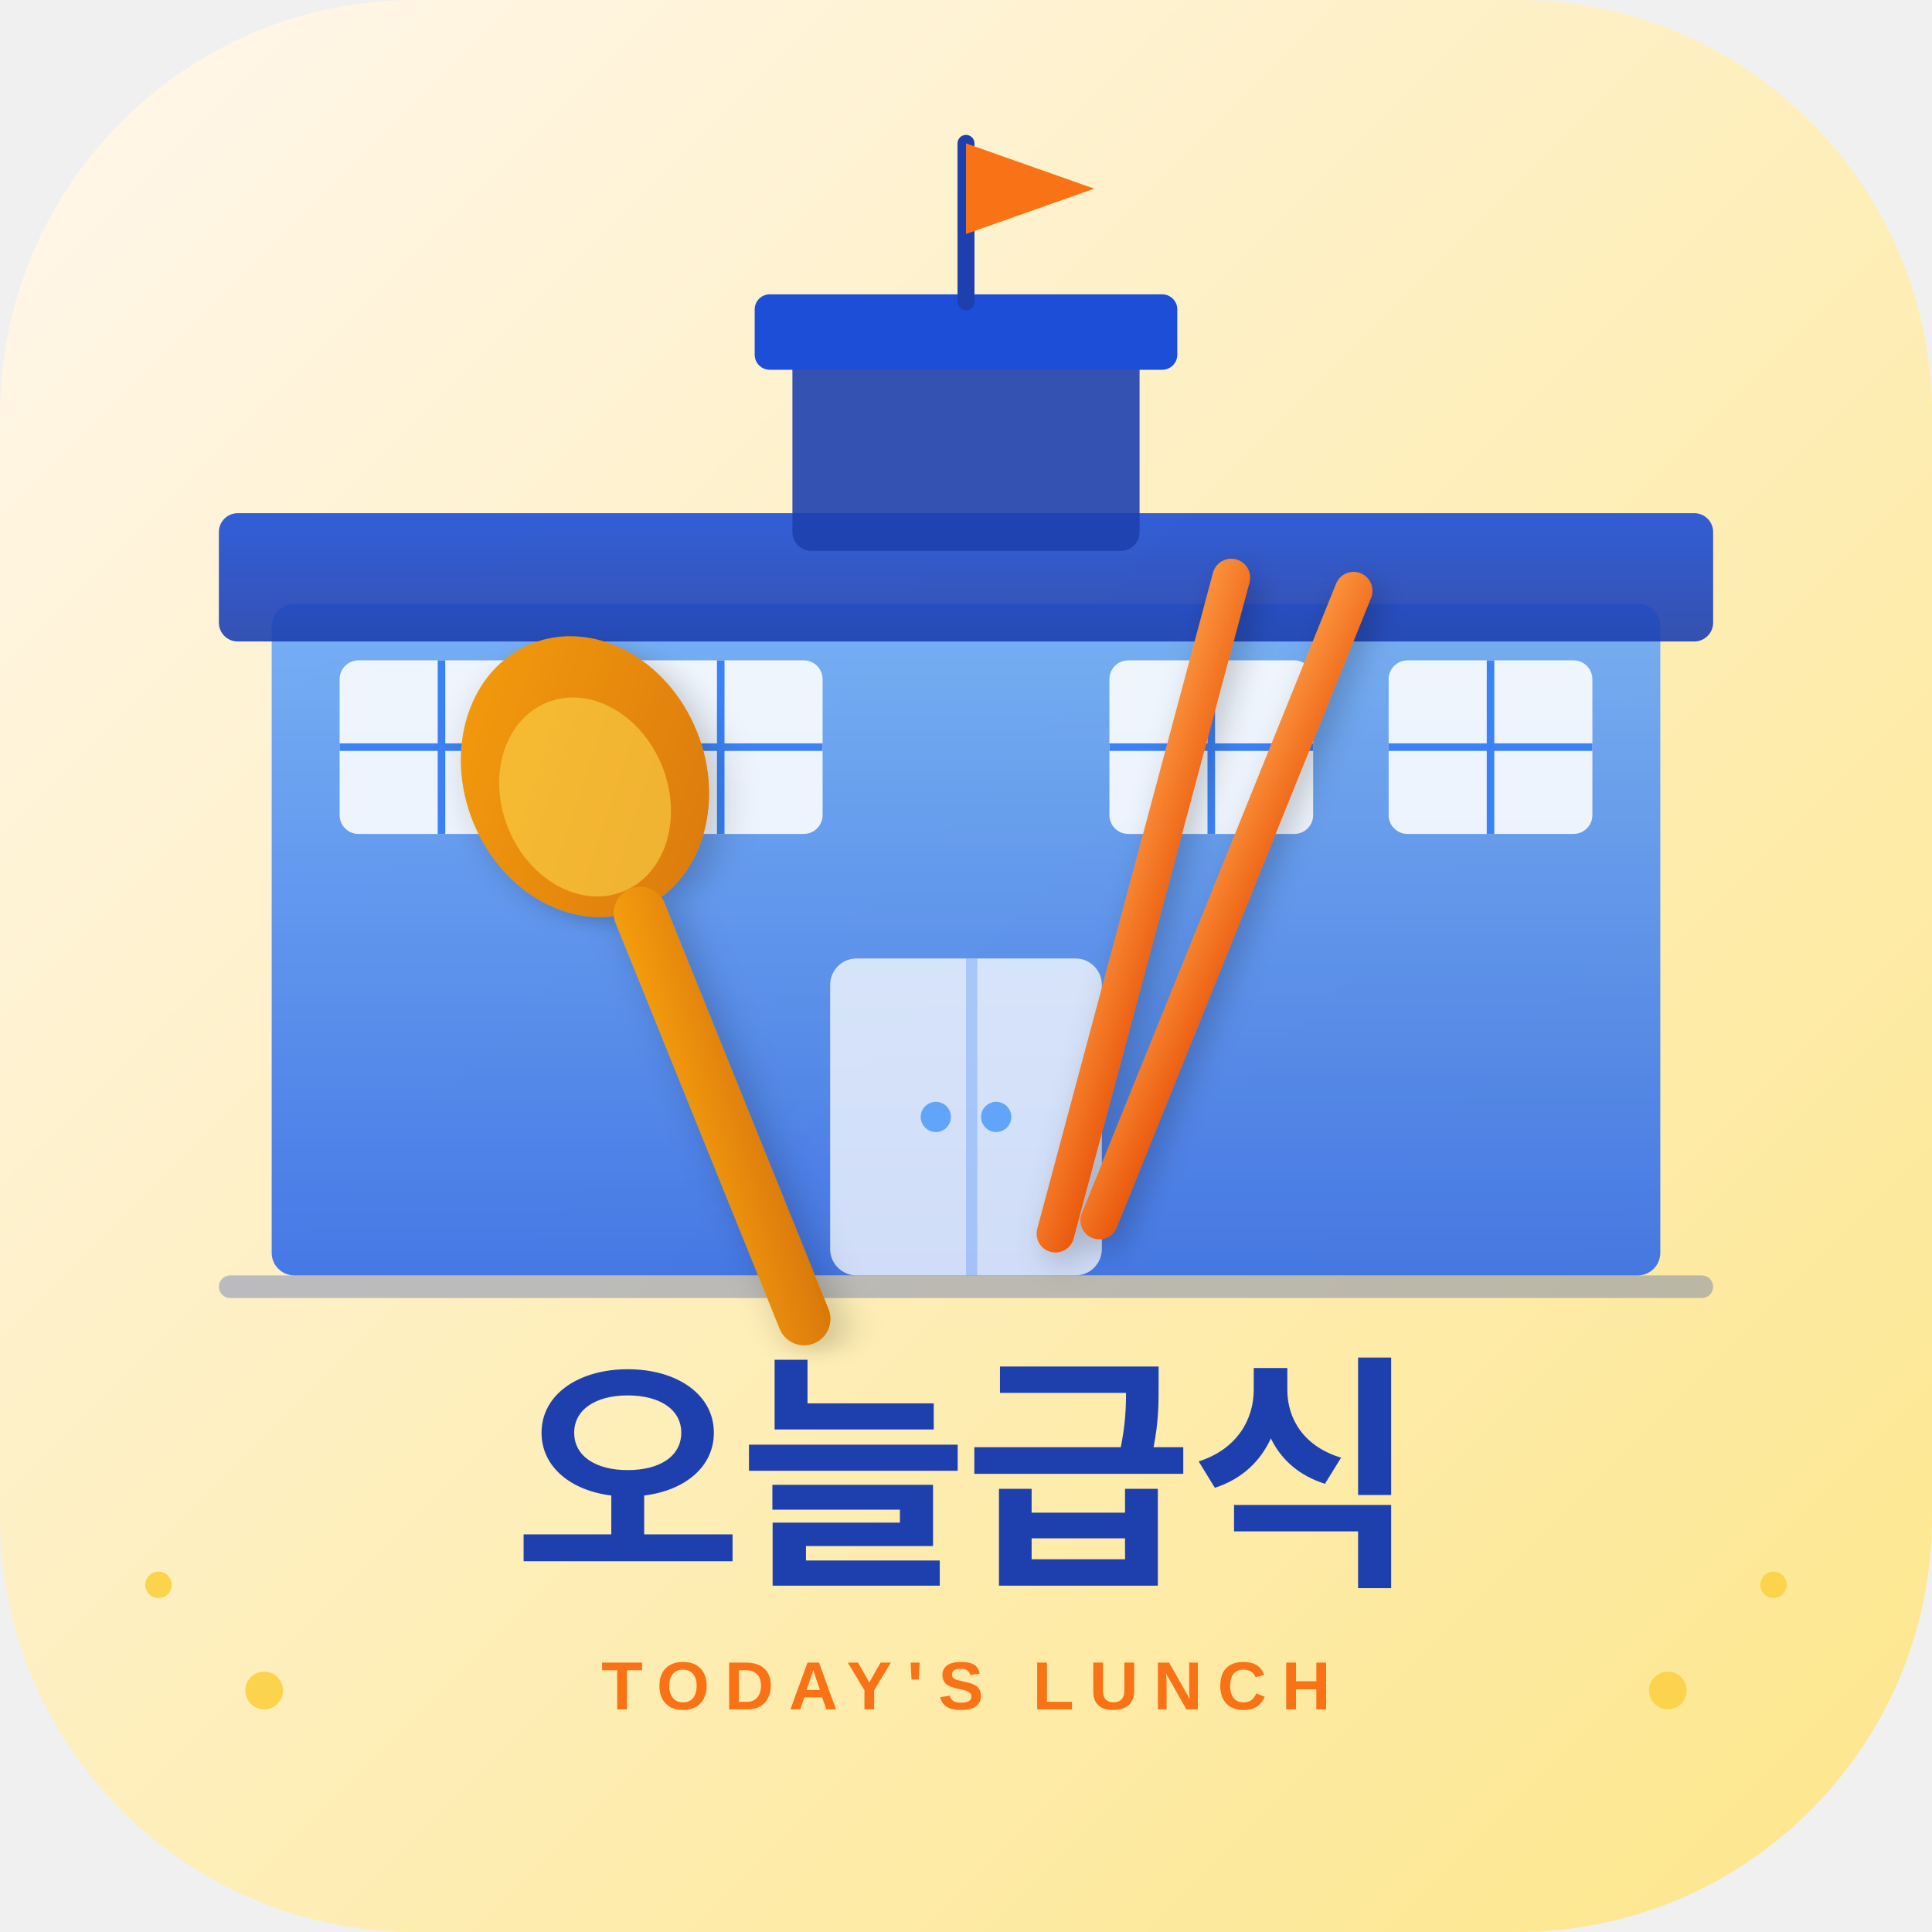
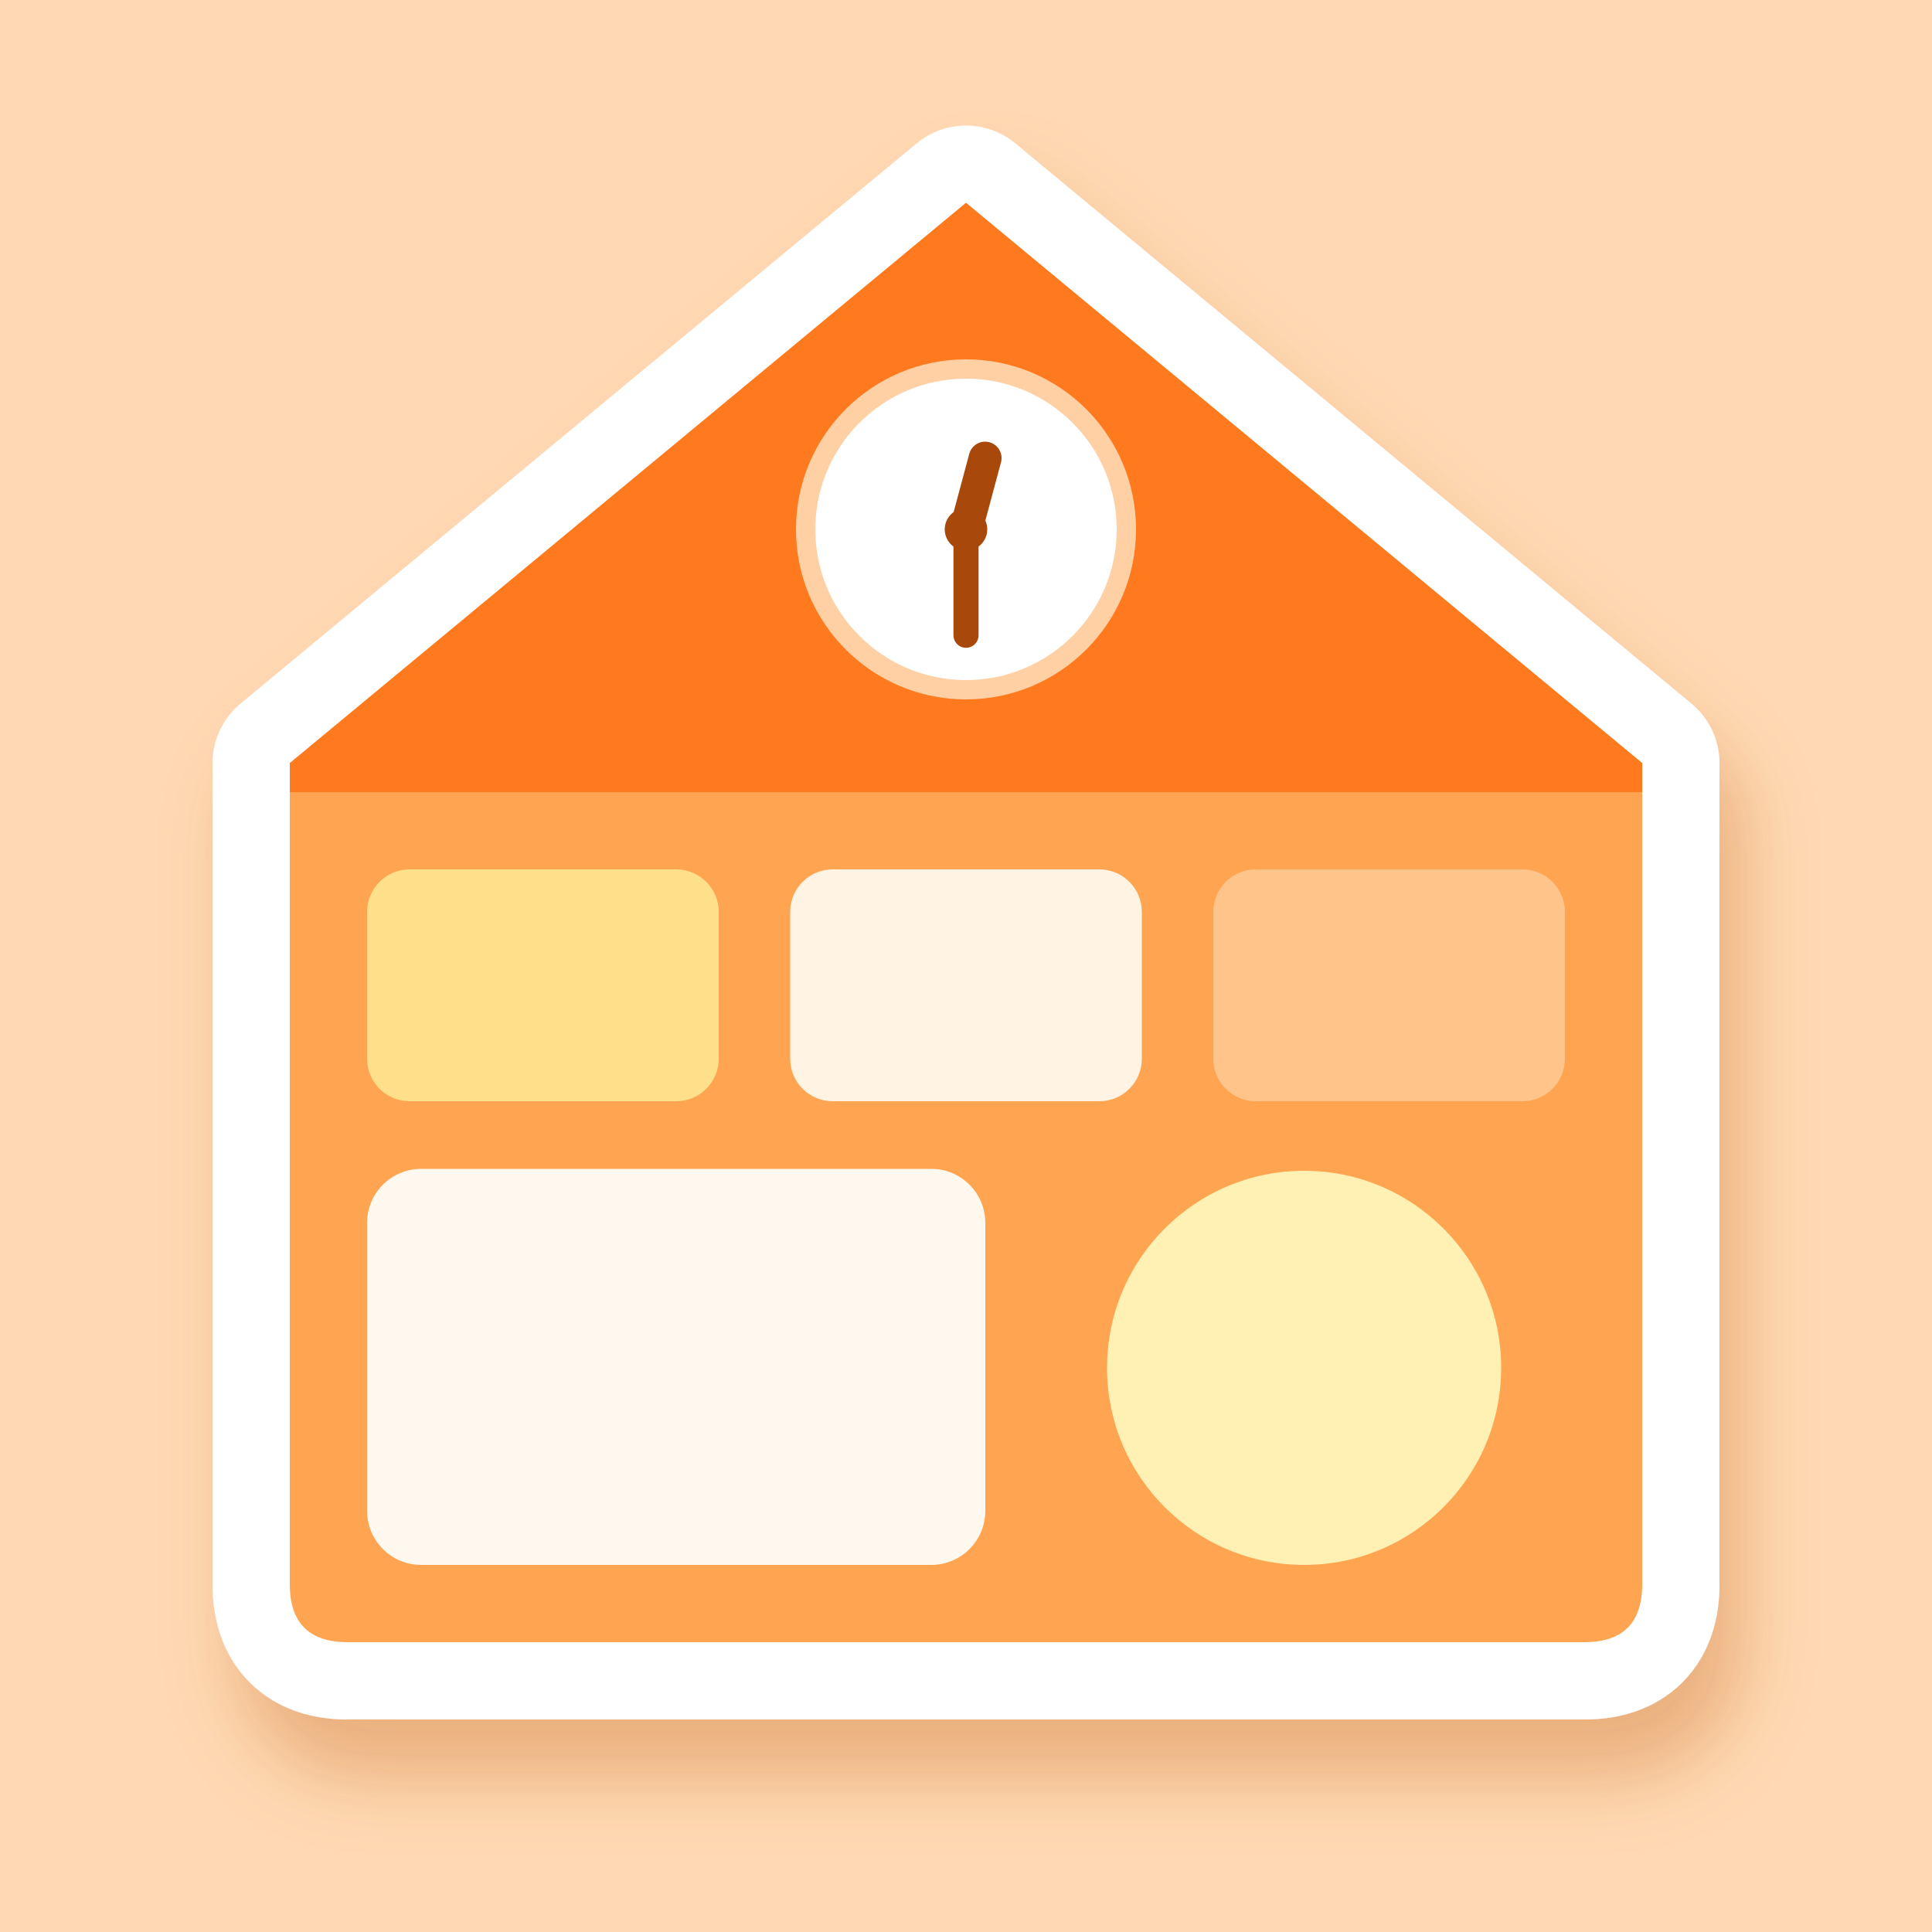
- <svg xmlns="http://www.w3.org/2000/svg" viewBox="0 0 512 512" width="512" height="512">
+ <svg xmlns="http://www.w3.org/2000/svg" viewBox="0 0 100 100" width="512" height="512">
  <defs>
-     <linearGradient id="bg" x1="0%" y1="0%" x2="100%" y2="100%">
-       <stop offset="0%" stop-color="#FFF7ED" />
-       <stop offset="100%" stop-color="#FDE68A" />
-     </linearGradient>
-     <linearGradient id="school-wall" x1="0%" y1="0%" x2="0%" y2="100%">
-       <stop offset="0%" stop-color="#60A5FA" />
-       <stop offset="100%" stop-color="#2563EB" />
-     </linearGradient>
-     <linearGradient id="roof-g" x1="0%" y1="0%" x2="0%" y2="100%">
-       <stop offset="0%" stop-color="#1D4ED8" />
-       <stop offset="100%" stop-color="#1E40AF" />
-     </linearGradient>
-     <linearGradient id="spoon-g" x1="0%" y1="0%" x2="100%" y2="100%">
-       <stop offset="0%" stop-color="#F59E0B" />
-       <stop offset="100%" stop-color="#D97706" />
-     </linearGradient>
-     <linearGradient id="spoon2-g" x1="0%" y1="0%" x2="100%" y2="100%">
-       <stop offset="0%" stop-color="#FB923C" />
-       <stop offset="100%" stop-color="#EA580C" />
-     </linearGradient>
-     <filter id="shadow">
-       <feDropShadow dx="2" dy="3" stdDeviation="4" flood-color="rgba(0,0,0,0.2)" />
+     <filter id="shadow" x="-20%" y="-20%" width="140%" height="150%">
+       <feDropShadow dx="1.2" dy="3" stdDeviation="1.8" flood-color="#b8520c" flood-opacity=".3" />
    </filter>
  </defs>
-   <rect width="512" height="512" rx="110" fill="url(#bg)" />
-   <rect x="72" y="160" width="368" height="178" rx="6" fill="url(#school-wall)" opacity="0.85" />
-   <rect x="58" y="136" width="396" height="34" rx="5" fill="url(#roof-g)" opacity="0.9" />
-   <rect x="210" y="90" width="92" height="56" rx="5" fill="#1E40AF" opacity="0.9" />
-   <rect x="200" y="78" width="112" height="20" rx="4" fill="#1D4ED8" />
-   <line x1="256" y1="38" x2="256" y2="80" stroke="#1E40AF" stroke-width="4.5" stroke-linecap="round" />
-   <polygon points="256,38 290,50 256,62" fill="#F97316" />
-   <g fill="rgba(255,255,255,0.88)">
-     <rect x="90" y="175" width="54" height="46" rx="5" />
-     <rect x="164" y="175" width="54" height="46" rx="5" />
-     <rect x="294" y="175" width="54" height="46" rx="5" />
-     <rect x="368" y="175" width="54" height="46" rx="5" />
-   </g>
-   <g stroke="#3B82F6" stroke-width="2" fill="none">
-     <line x1="117" y1="175" x2="117" y2="221" />
-     <line x1="90" y1="198" x2="144" y2="198" />
-     <line x1="191" y1="175" x2="191" y2="221" />
-     <line x1="164" y1="198" x2="218" y2="198" />
-     <line x1="321" y1="175" x2="321" y2="221" />
-     <line x1="294" y1="198" x2="348" y2="198" />
-     <line x1="395" y1="175" x2="395" y2="221" />
-     <line x1="368" y1="198" x2="422" y2="198" />
-   </g>
-   <rect x="220" y="254" width="72" height="84" rx="7" fill="rgba(255,255,255,0.75)" />
-   <rect x="256" y="254" width="3" height="84" fill="rgba(59,130,246,0.3)" />
-   <circle cx="248" cy="296" r="4" fill="#60A5FA" />
-   <circle cx="264" cy="296" r="4" fill="#60A5FA" />
-   <rect x="58" y="338" width="396" height="6" rx="3" fill="#1E40AF" opacity="0.3" />
-   <g filter="url(#shadow)" transform="rotate(-22, 185, 280)">
-     <ellipse cx="185" cy="200" rx="32" ry="38" fill="url(#spoon-g)" />
-     <ellipse cx="183" cy="205" rx="22" ry="27" fill="#FCD34D" opacity="0.6" />
-     <rect x="178" y="232" width="14" height="130" rx="7" fill="url(#spoon-g)" />
-   </g>
-   <g filter="url(#shadow)">
-     <rect x="298" y="145" width="10" height="190" rx="5" fill="url(#spoon2-g)" transform="rotate(15, 303, 240)" />
-     <rect x="320" y="145" width="10" height="190" rx="5" fill="url(#spoon2-g)" transform="rotate(22, 325, 240)" />
-   </g>
-   <text x="256" y="415" text-anchor="middle" font-family="NanumGothic,sans-serif" font-size="66" font-weight="900" fill="#1E40AF" letter-spacing="-1">오늘급식</text>
-   <text x="256" y="453" text-anchor="middle" font-family="Arial,sans-serif" font-size="18" font-weight="700" fill="#F97316" letter-spacing="4">TODAY'S LUNCH</text>
-   <g fill="#FCD34D">
-     <circle cx="70" cy="448" r="5" />
-     <circle cx="442" cy="448" r="5" />
-     <circle cx="42" cy="420" r="3.5" />
-     <circle cx="470" cy="420" r="3.5" />
+   <rect width="100" height="100" fill="#ffd9b3" />
+   <g transform="translate(0 -2)">
+     <g filter="url(#shadow)">
+       <path d="M50 12.5L85 41.5V84Q85 87 82 87H18Q15 87 15 84V41.5Z" fill="#fff" stroke="#fff" stroke-width="8" stroke-linejoin="round" />
+     </g>
+     <path d="M50 12.5L85 41.5V84Q85 87 82 87H18Q15 87 15 84V41.5Z" fill="#ffa552" />
+     <path d="M50 12.5L85 41.5V43H15V41.5Z" fill="#ff7a1f" />
+     <rect x="19" y="47" width="18.2" height="12" rx="2.2" fill="#ffe08a" />
+     <rect x="40.9" y="47" width="18.2" height="12" rx="2.2" fill="#fff3e3" />
+     <rect x="62.8" y="47" width="18.2" height="12" rx="2.2" fill="#ffc48a" />
+     <rect x="19" y="62.5" width="32" height="20.5" rx="2.8" fill="#fff8ef" />
+     <circle cx="67.5" cy="72.8" r="10.2" fill="#fff0b3" />
+     <circle cx="50" cy="29.4" r="8.3" fill="#fff" stroke="#ffd0a3" stroke-width="1" />
+     <g stroke="#a8480b" stroke-linecap="round">
+       <path d="M50 29.4V34.88" stroke-width="1.3" />
+       <path d="M50 29.4L50.99 25.71" stroke-width="1.7" />
+     </g>
+     <circle cx="50" cy="29.4" r="1.1" fill="#a8480b" />
  </g>
</svg>
